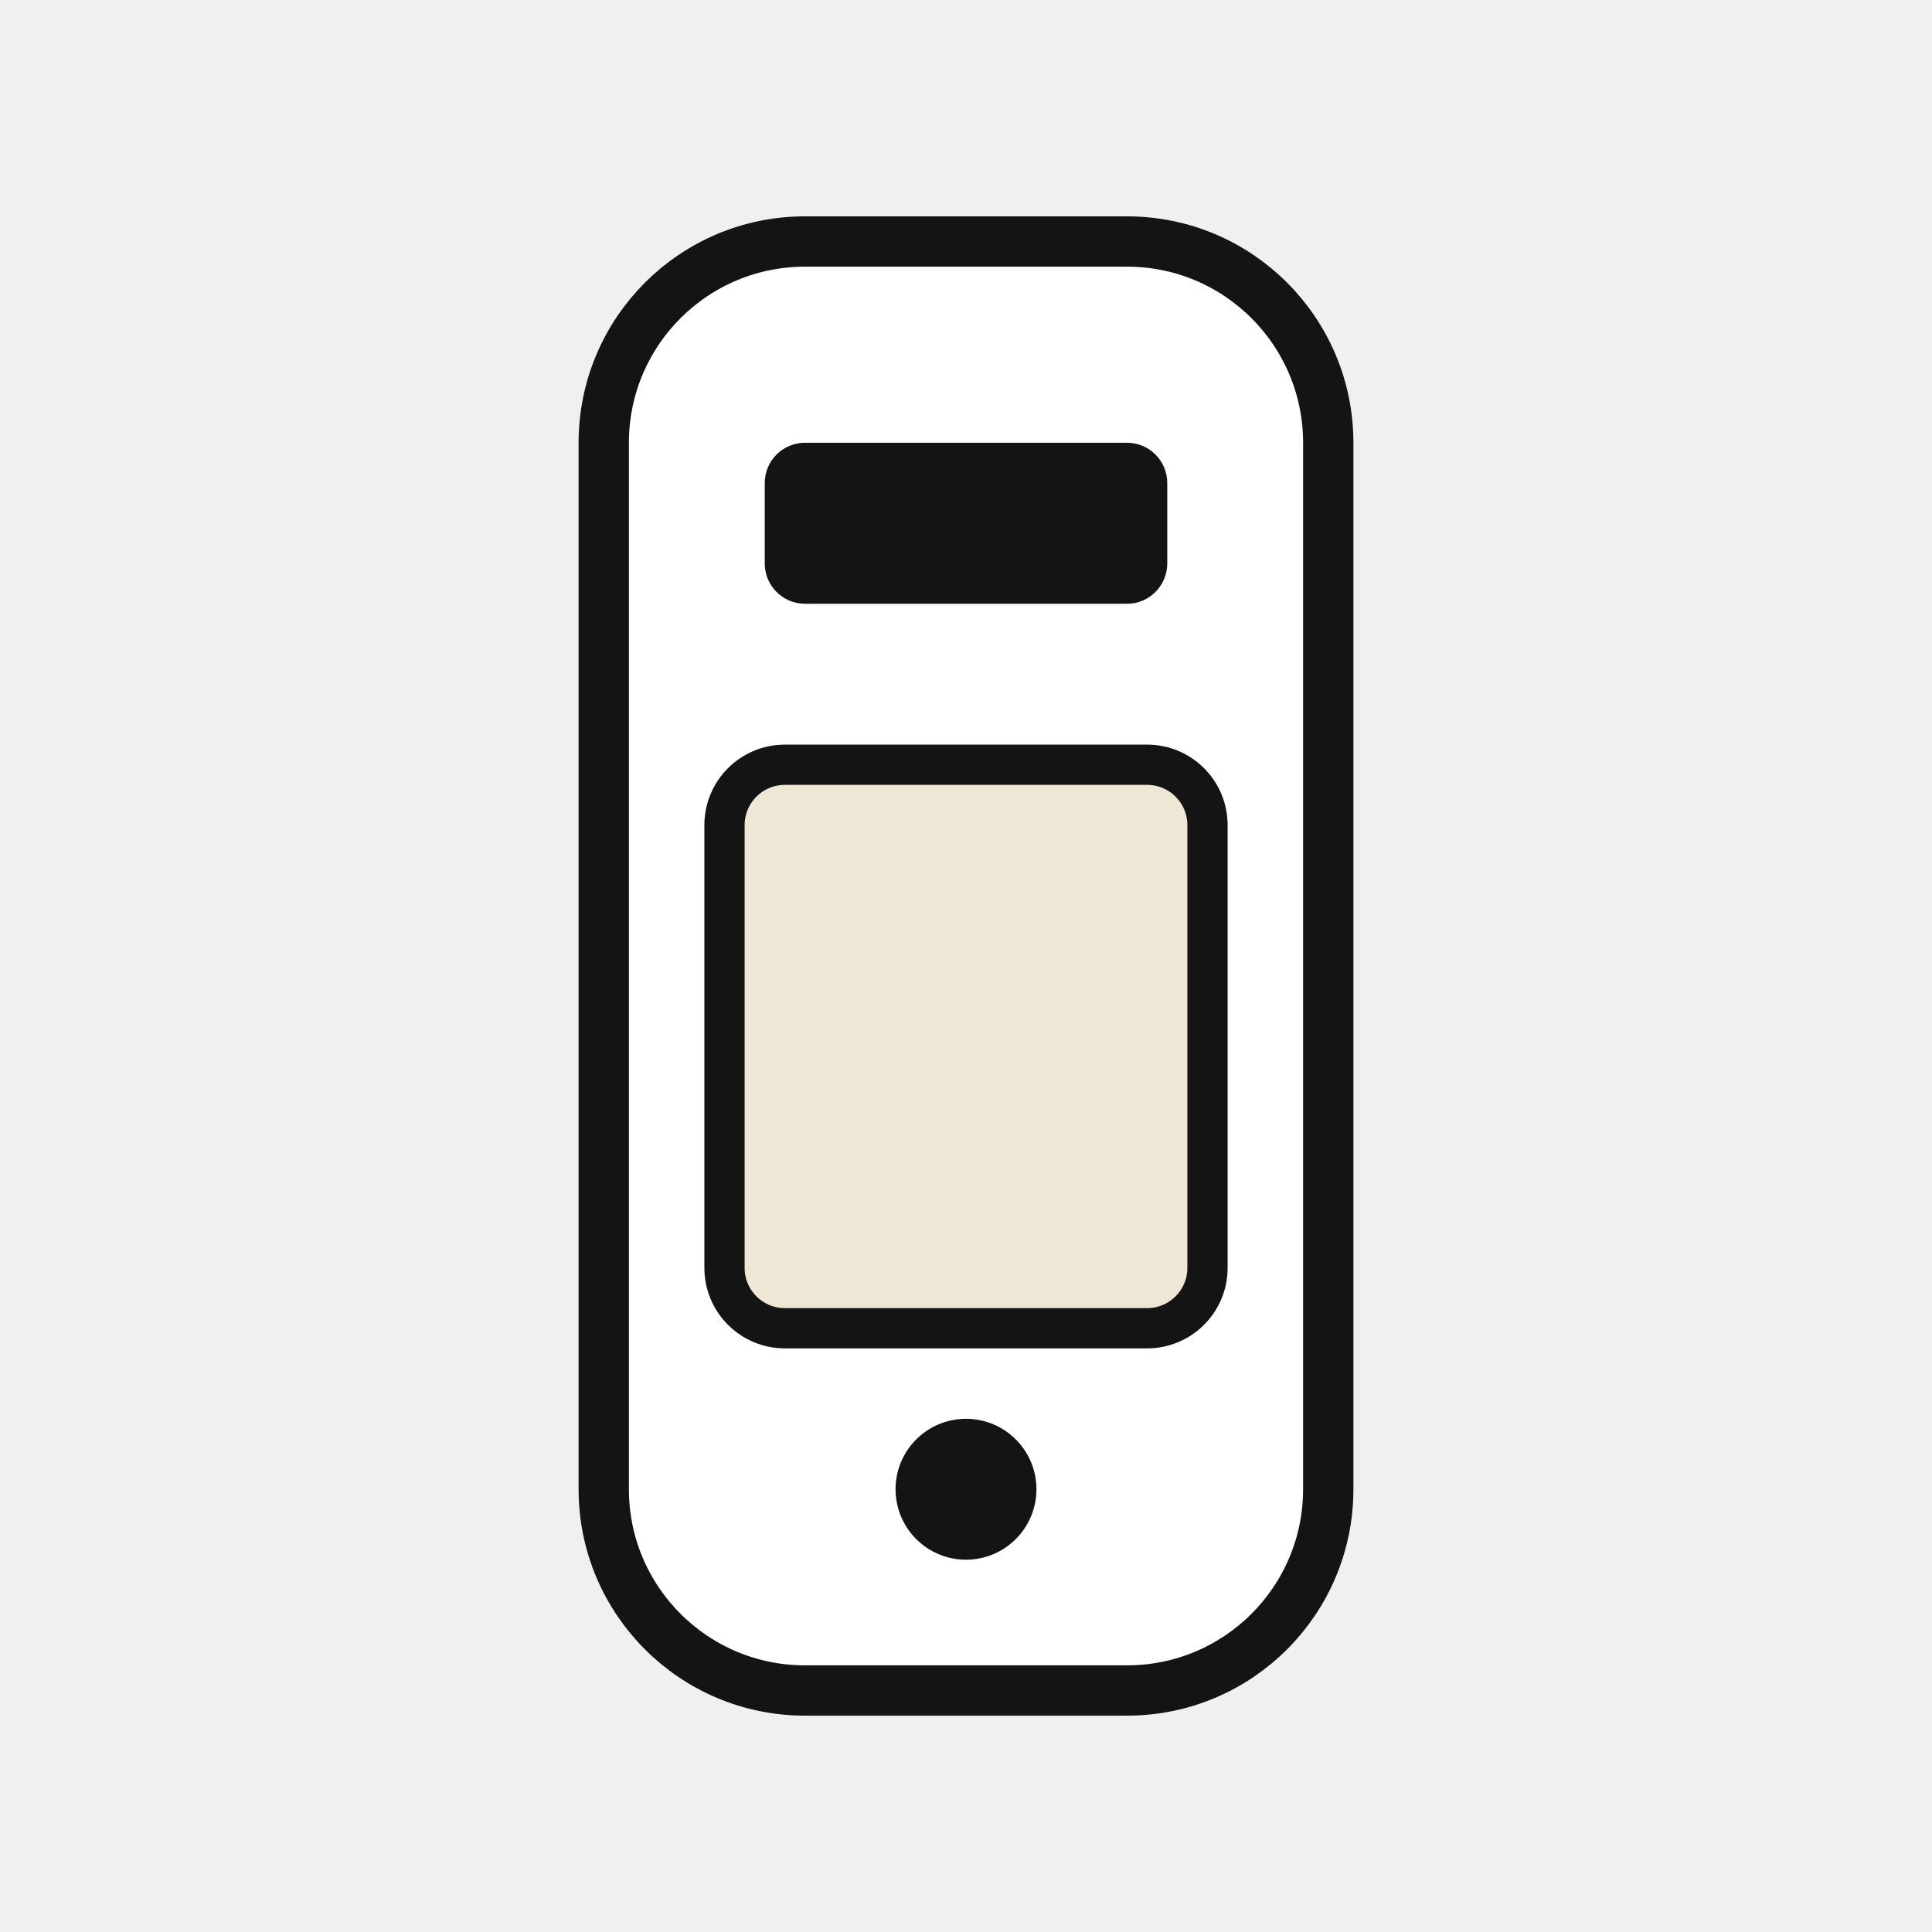
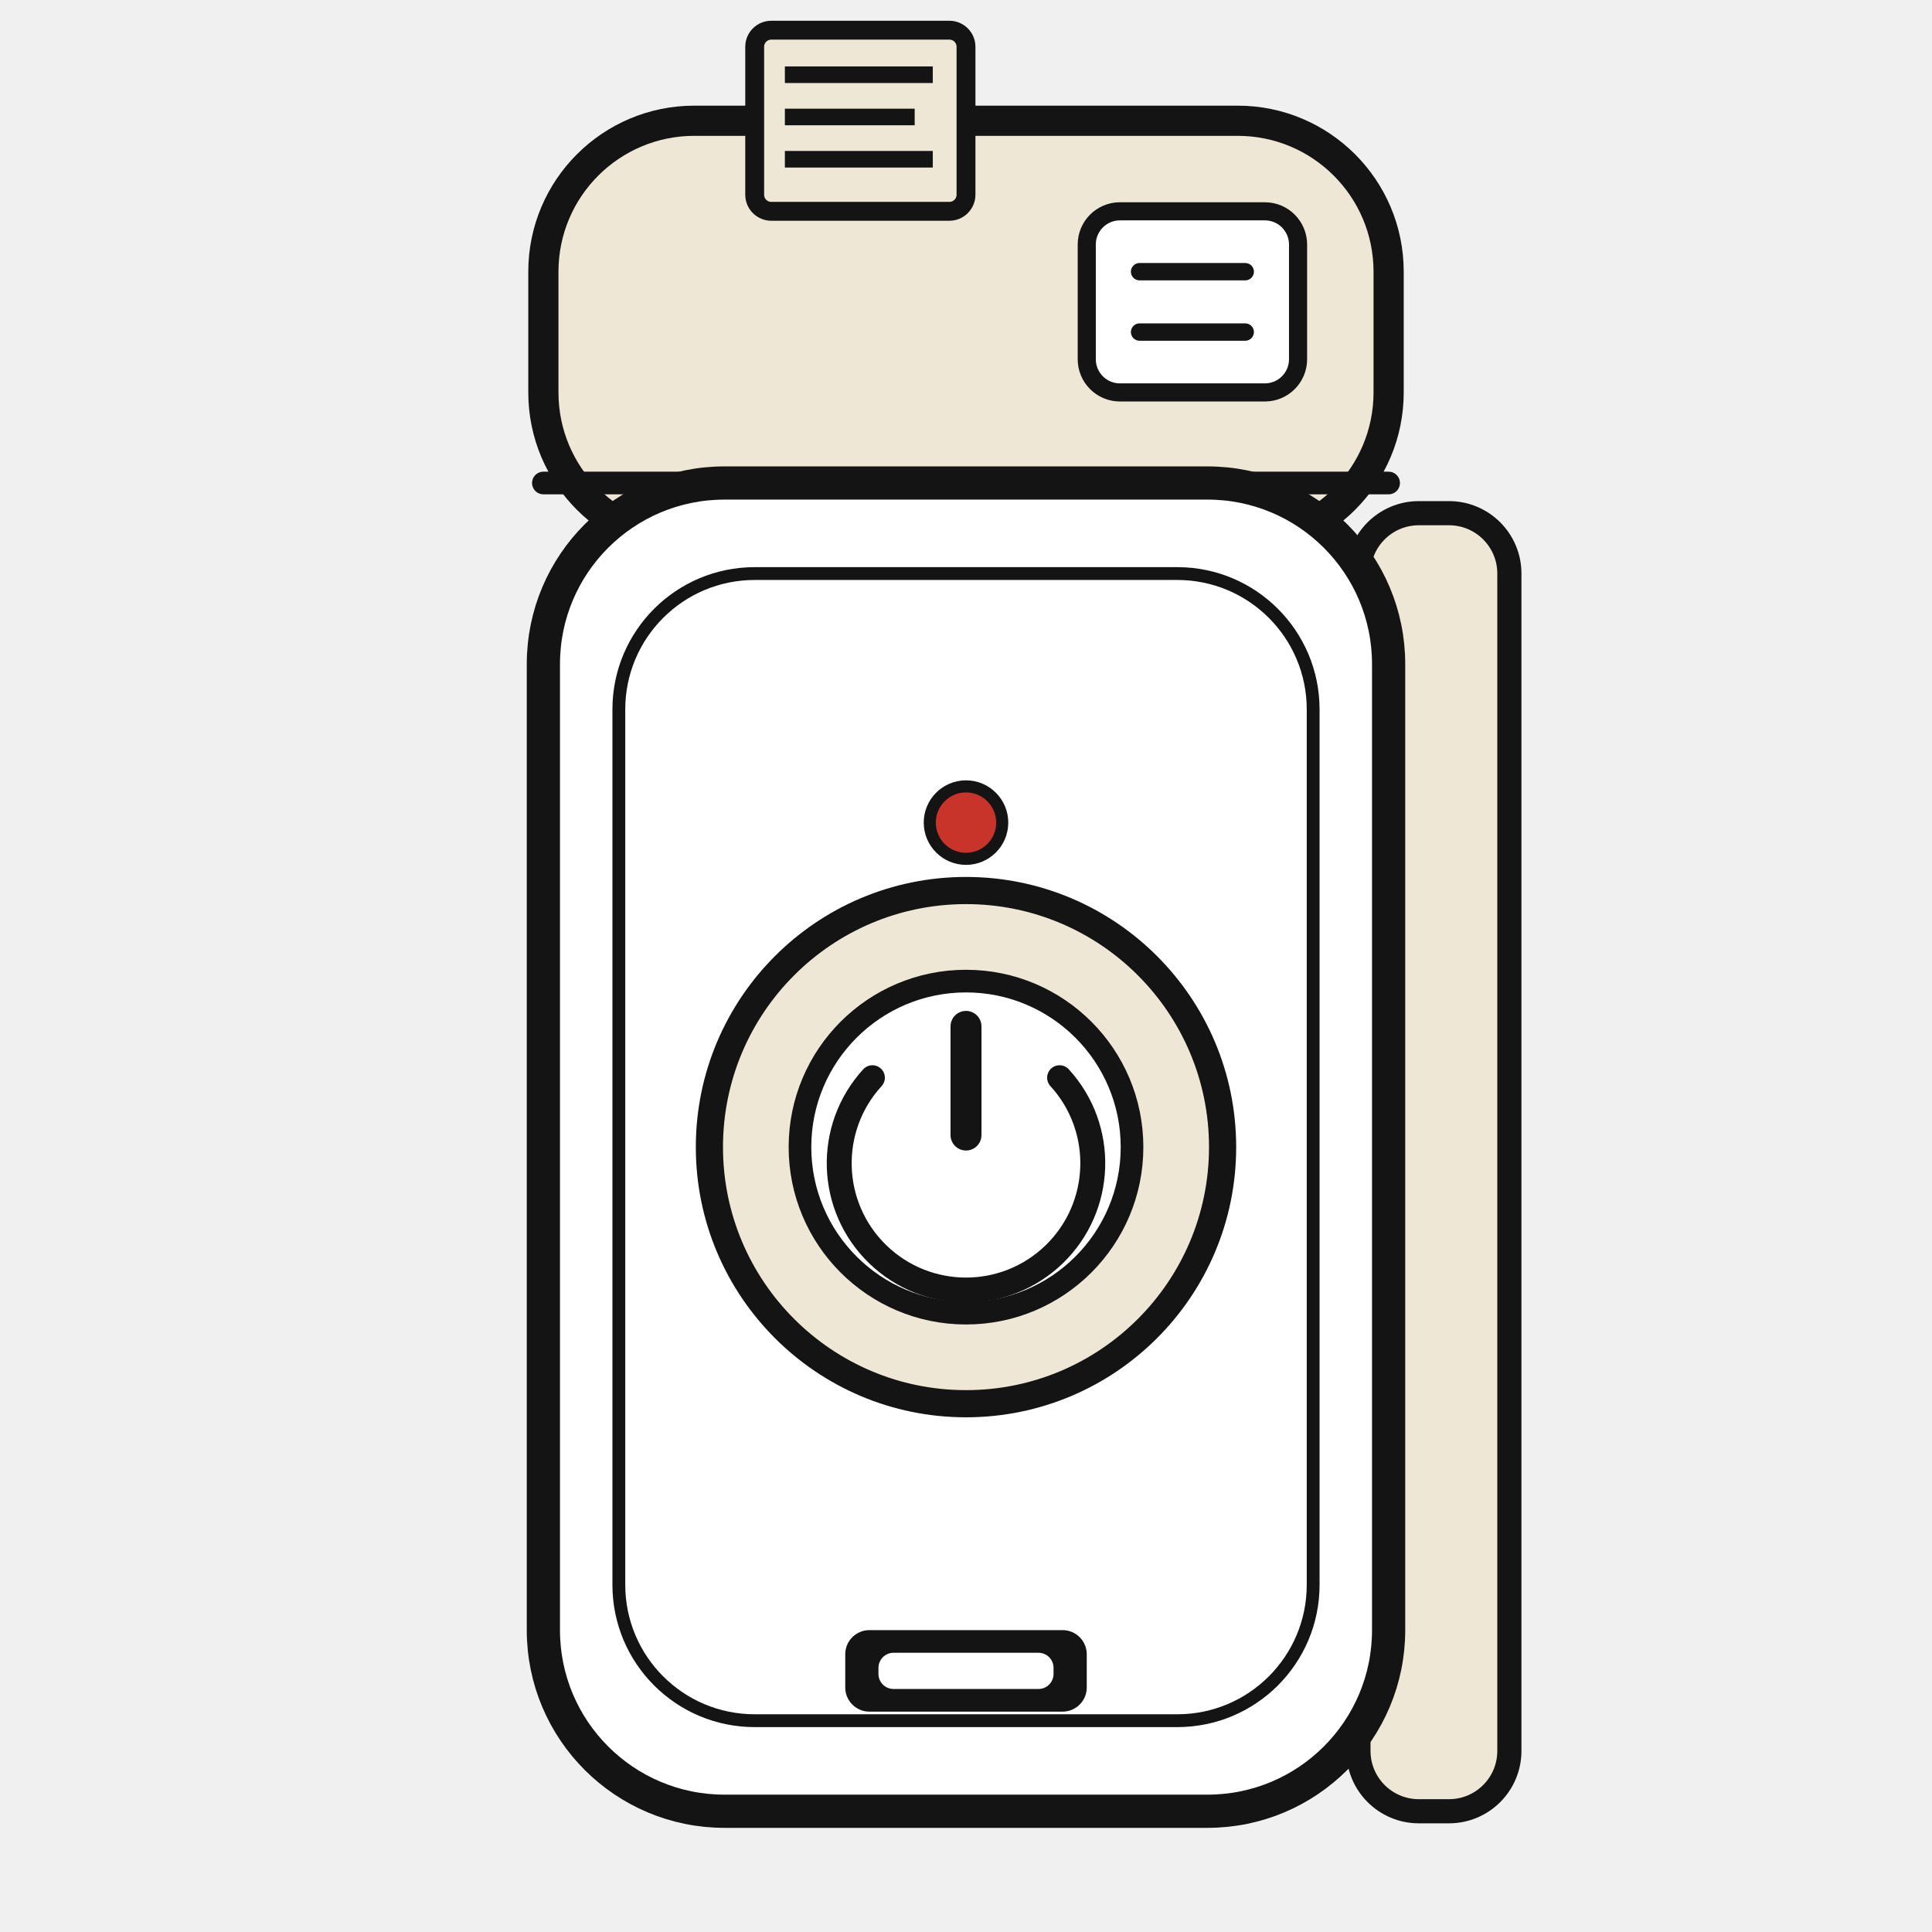
- <svg xmlns="http://www.w3.org/2000/svg" viewBox="0 0 96 96" fill="none">
-   <rect x="30" y="12" width="36" height="72" rx="10" stroke="#141414" stroke-width="2.5" fill="#fff" />
-   <rect x="38" y="22" width="20" height="8" rx="2" fill="#141414" />
-   <rect x="36" y="38" width="24" height="28" rx="3" stroke="#141414" stroke-width="2" fill="#efe7d6" />
-   <circle cx="48" cy="74" r="3.5" fill="#141414" />
+ <svg xmlns="http://www.w3.org/2000/svg" viewBox="0 0 128 128" fill="none">
+   <g stroke-linejoin="round" stroke-linecap="round">
+     <rect x="36" y="8" width="56" height="28" rx="10" fill="#efe7d6" stroke="#141414" stroke-width="2" />
+     <rect x="72" y="14" width="14" height="12" rx="2.2" fill="#fff" stroke="#141414" stroke-width="1.2" />
+     <path d="M75.5 18h7M75.5 22h7" stroke="#141414" stroke-width="1.15" />
+     <rect x="50" y="2" width="14" height="12" rx="1.1" fill="#efe7d6" stroke="#141414" stroke-width="1.25" />
+     <rect x="52.0" y="4.4" width="9.8" height="1.1" fill="#141414" />
+     <rect x="52.0" y="7.2" width="8.6" height="1.1" fill="#141414" />
+     <rect x="52.0" y="10.0" width="9.8" height="1.1" fill="#141414" />
+     <path d="M36 32 h56" stroke="#141414" stroke-width="1.5" />
+     <rect x="90" y="34" width="10" height="86" rx="4" fill="#efe7d6" stroke="#141414" stroke-width="1.6" />
+     <rect x="36" y="32" width="56" height="88" rx="12" fill="#fff" stroke="#141414" stroke-width="2.2" />
+     <rect x="41" y="38" width="46" height="76" rx="9" fill="#fff" stroke="#141414" stroke-width="0.85" />
+     <circle cx="64" cy="76" r="17" fill="#efe7d6" stroke="#141414" stroke-width="1.8" />
+     <circle cx="64" cy="76" r="11" fill="#fff" stroke="#141414" stroke-width="1.5" />
+     <path d="M64 68 v7.2" stroke="#141414" stroke-width="2.05" />
+     <path d="M57.8 71.4a8.4 8.4 0 1 0 12.4 0" fill="none" stroke="#141414" stroke-width="1.65" />
+     <circle cx="64" cy="54.5" r="2.4" fill="#c8342a" stroke="#141414" stroke-width="0.8" />
+     <rect x="56" y="108" width="16" height="5.4" rx="1.6" fill="#141414" />
+     <rect x="58.2" y="109.5" width="11.6" height="2.4" rx="1" fill="#fff" />
+   </g>
</svg>
